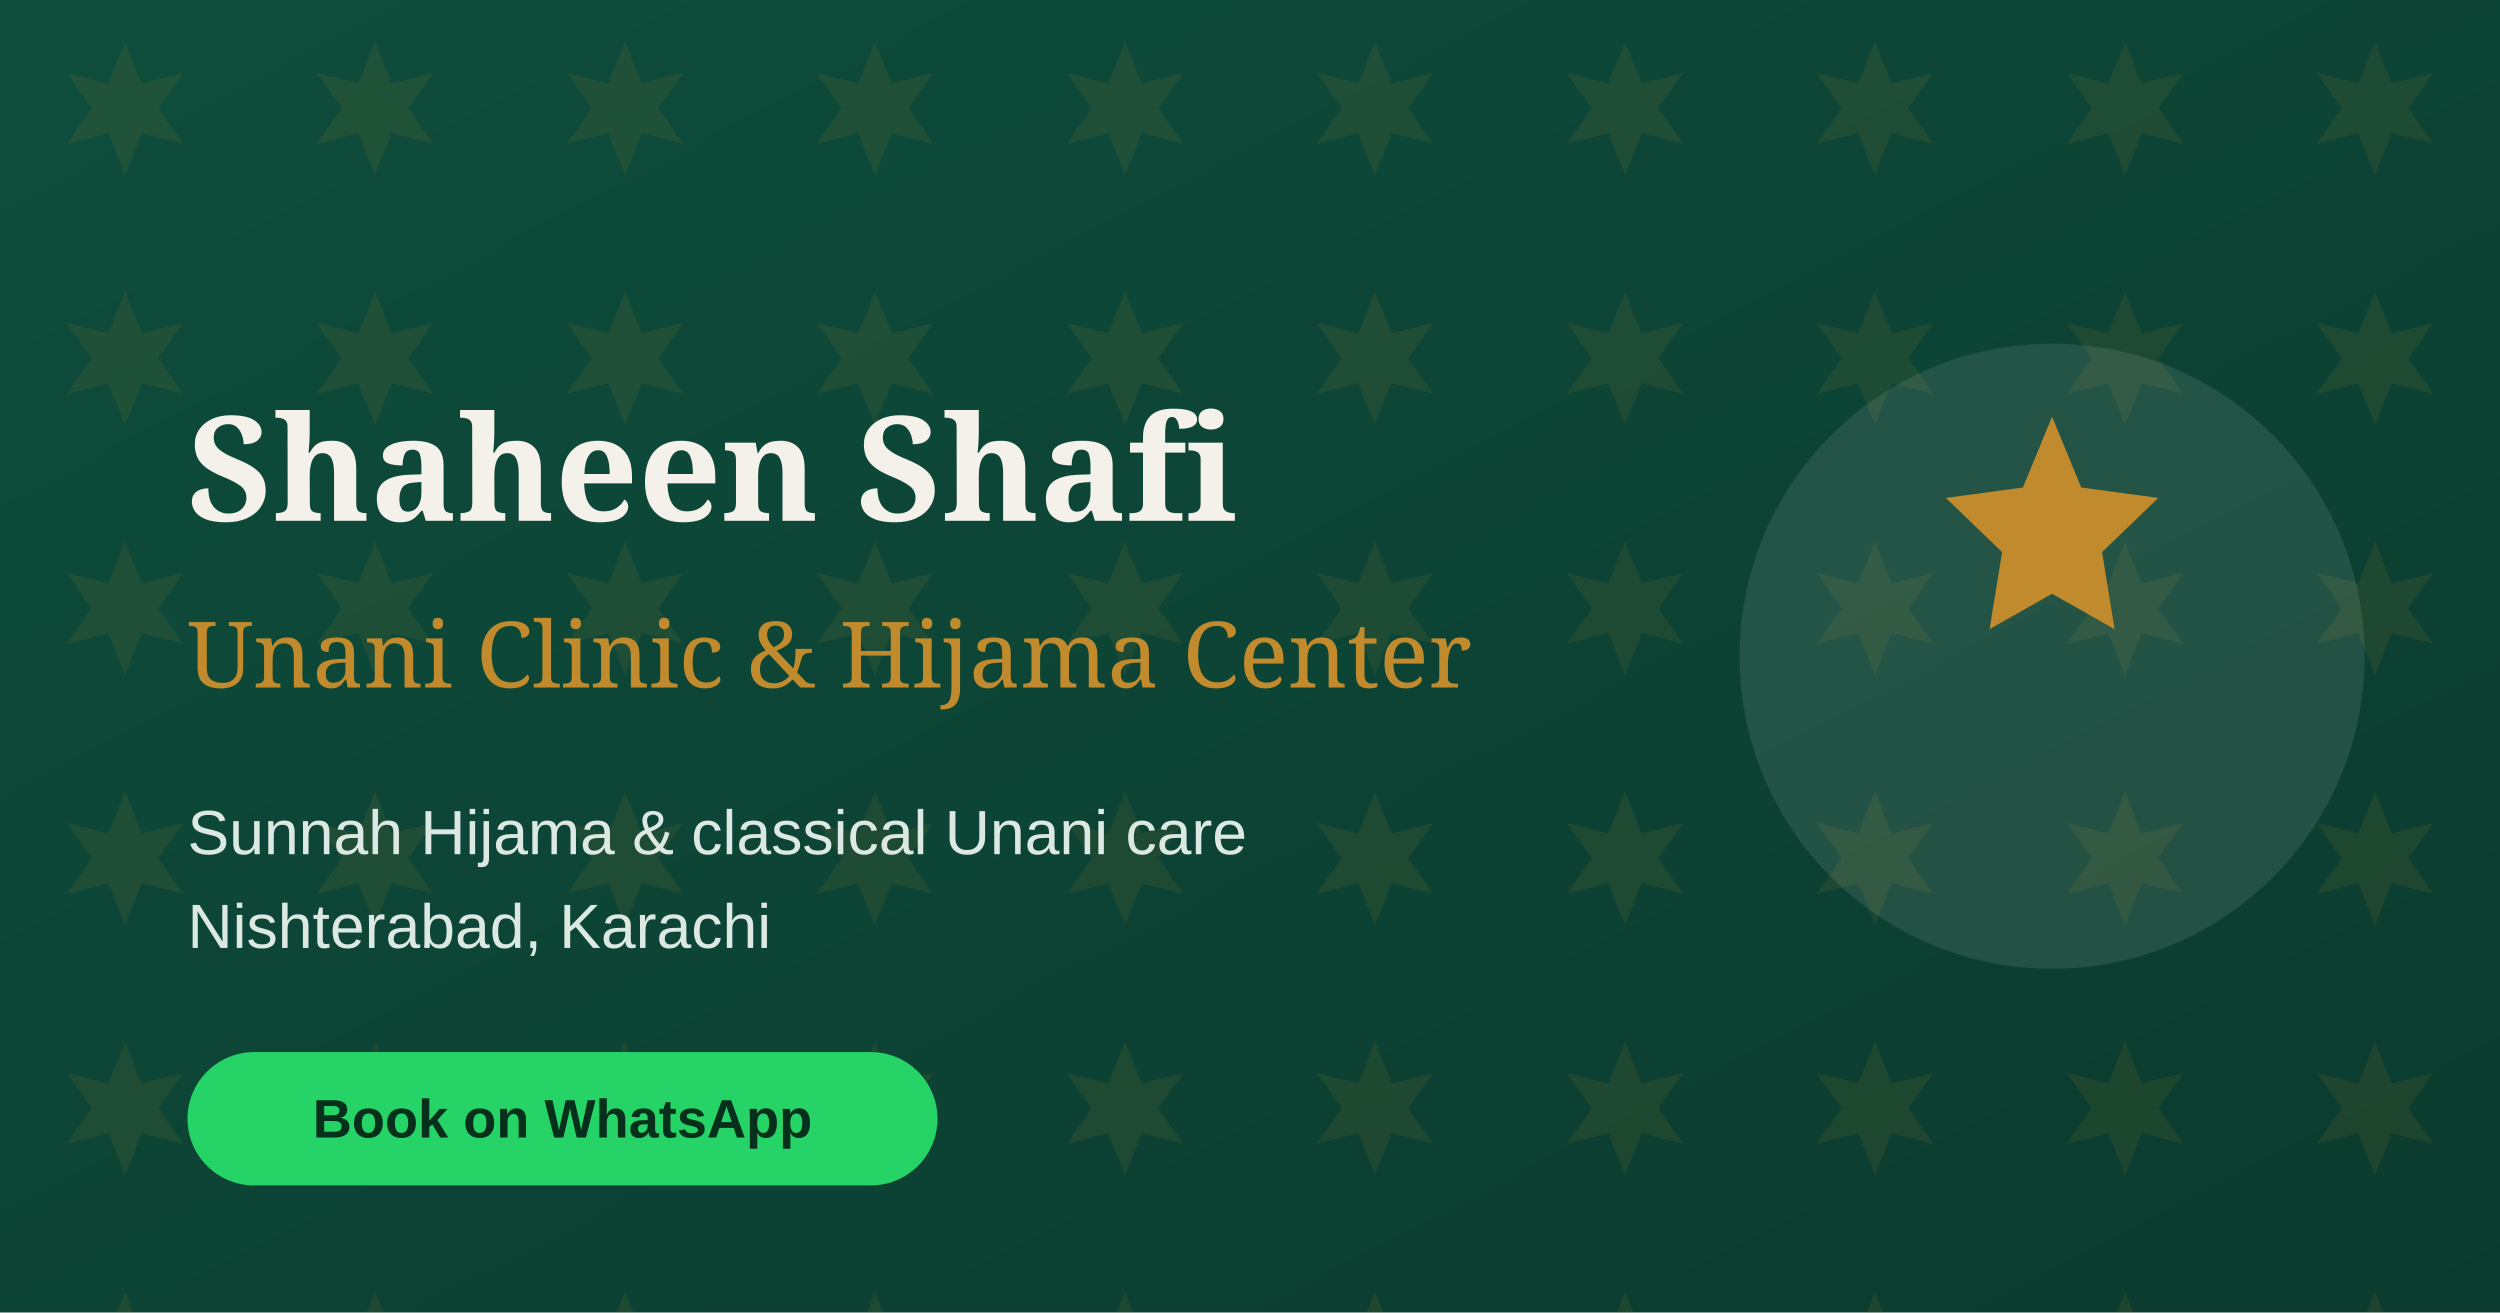
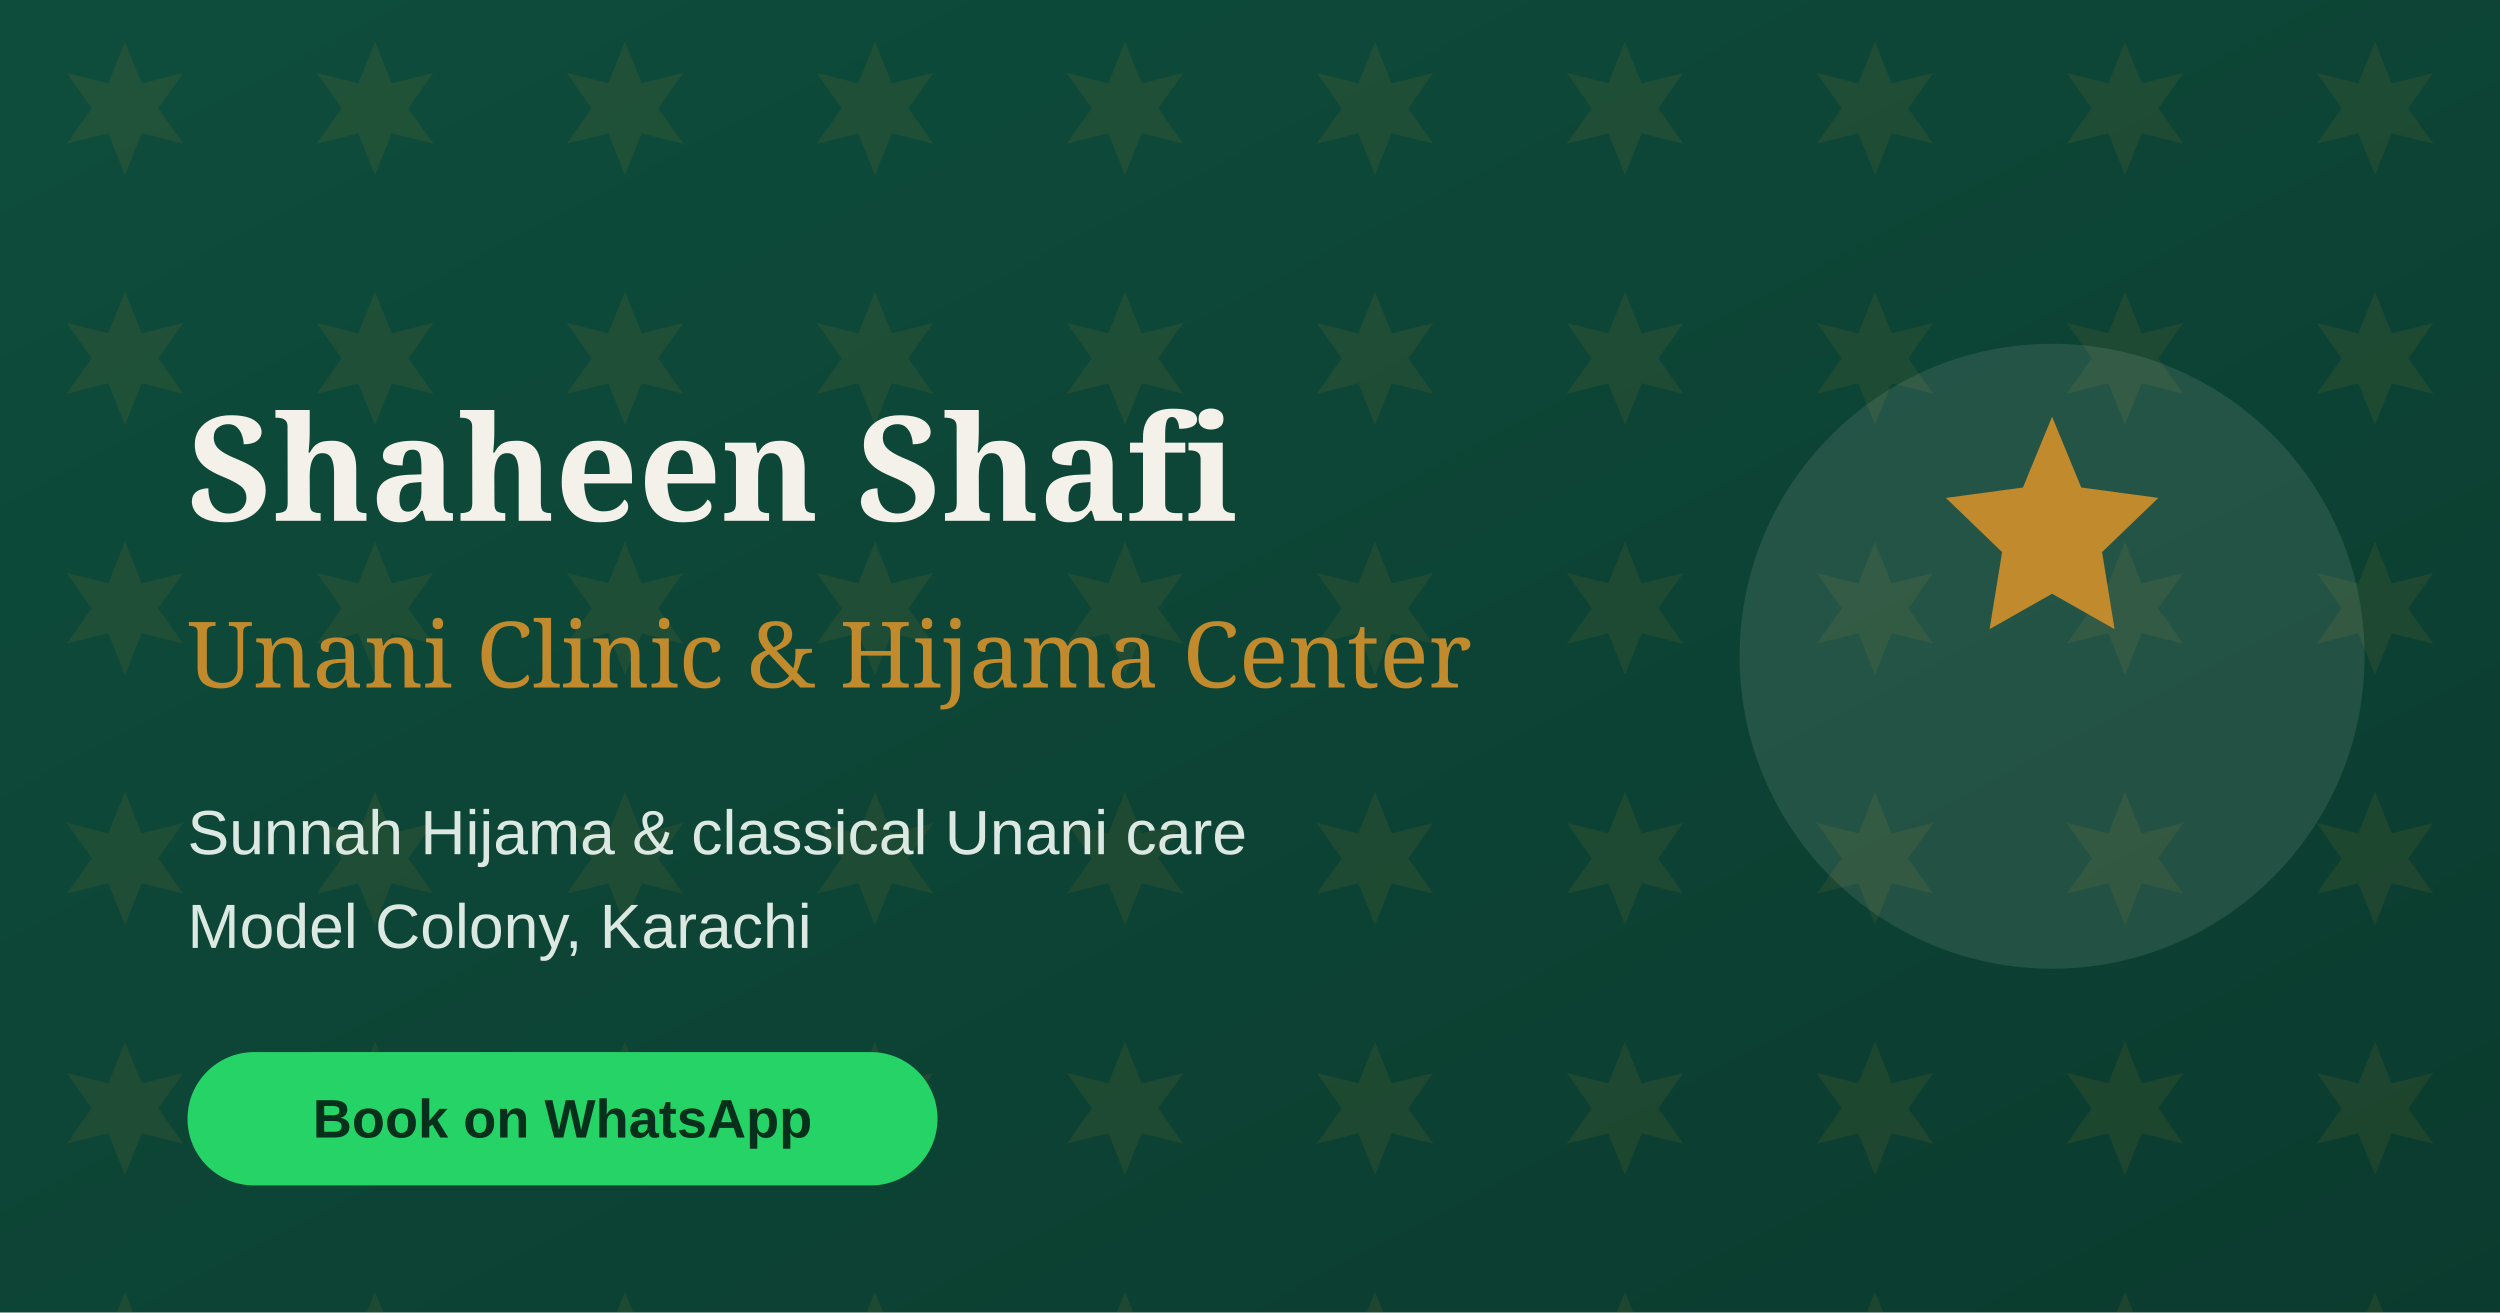
<svg xmlns="http://www.w3.org/2000/svg" viewBox="0 0 1200 630" width="1200" height="630">
  <defs>
    <linearGradient id="bg" x1="0" y1="0" x2="1" y2="1">
      <stop offset="0" stop-color="#0e4d3c" />
      <stop offset="1" stop-color="#0b3b2e" />
    </linearGradient>
    <pattern id="stars" width="120" height="120" patternUnits="userSpaceOnUse">
      <path d="M60 20l8 20 20-5-12 17 12 17-20-5-8 20-8-20-20 5 12-17-12-17 20 5z" fill="#c08a2d" opacity="0.10" />
    </pattern>
  </defs>
  <rect width="1200" height="630" fill="url(#bg)" />
  <rect width="1200" height="630" fill="url(#stars)" />
  <circle cx="985" cy="315" r="150" fill="#f3f1e9" opacity="0.10" />
  <path d="M985 200l14 34 37 5-27 26 6 37-30-17-30 17 6-37-27-26 37-5z" fill="#c08a2d" />
  <text x="90" y="250" font-family="Georgia, serif" font-size="70" font-weight="700" fill="#f3f1e9">Shaheen Shafi</text>
  <text x="90" y="330" font-family="Georgia, serif" font-size="44" fill="#c08a2d">Unani Clinic &amp; Hijama Center</text>
  <text x="90" y="410" font-family="Arial, sans-serif" font-size="30" fill="#dce9e2">Sunnah Hijama &amp; classical Unani care</text>
-   <text x="90" y="455" font-family="Arial, sans-serif" font-size="30" fill="#dce9e2">Nishterabad, Karachi</text>
+   <text x="90" y="455" font-family="Arial, sans-serif" font-size="30" fill="#dce9e2">Model Colony, Karachi</text>
  <rect x="90" y="505" width="360" height="64" rx="32" fill="#25d366" />
  <text x="270" y="546" font-family="Arial, sans-serif" font-size="26" font-weight="700" fill="#06301c" text-anchor="middle">Book on WhatsApp</text>
</svg>
